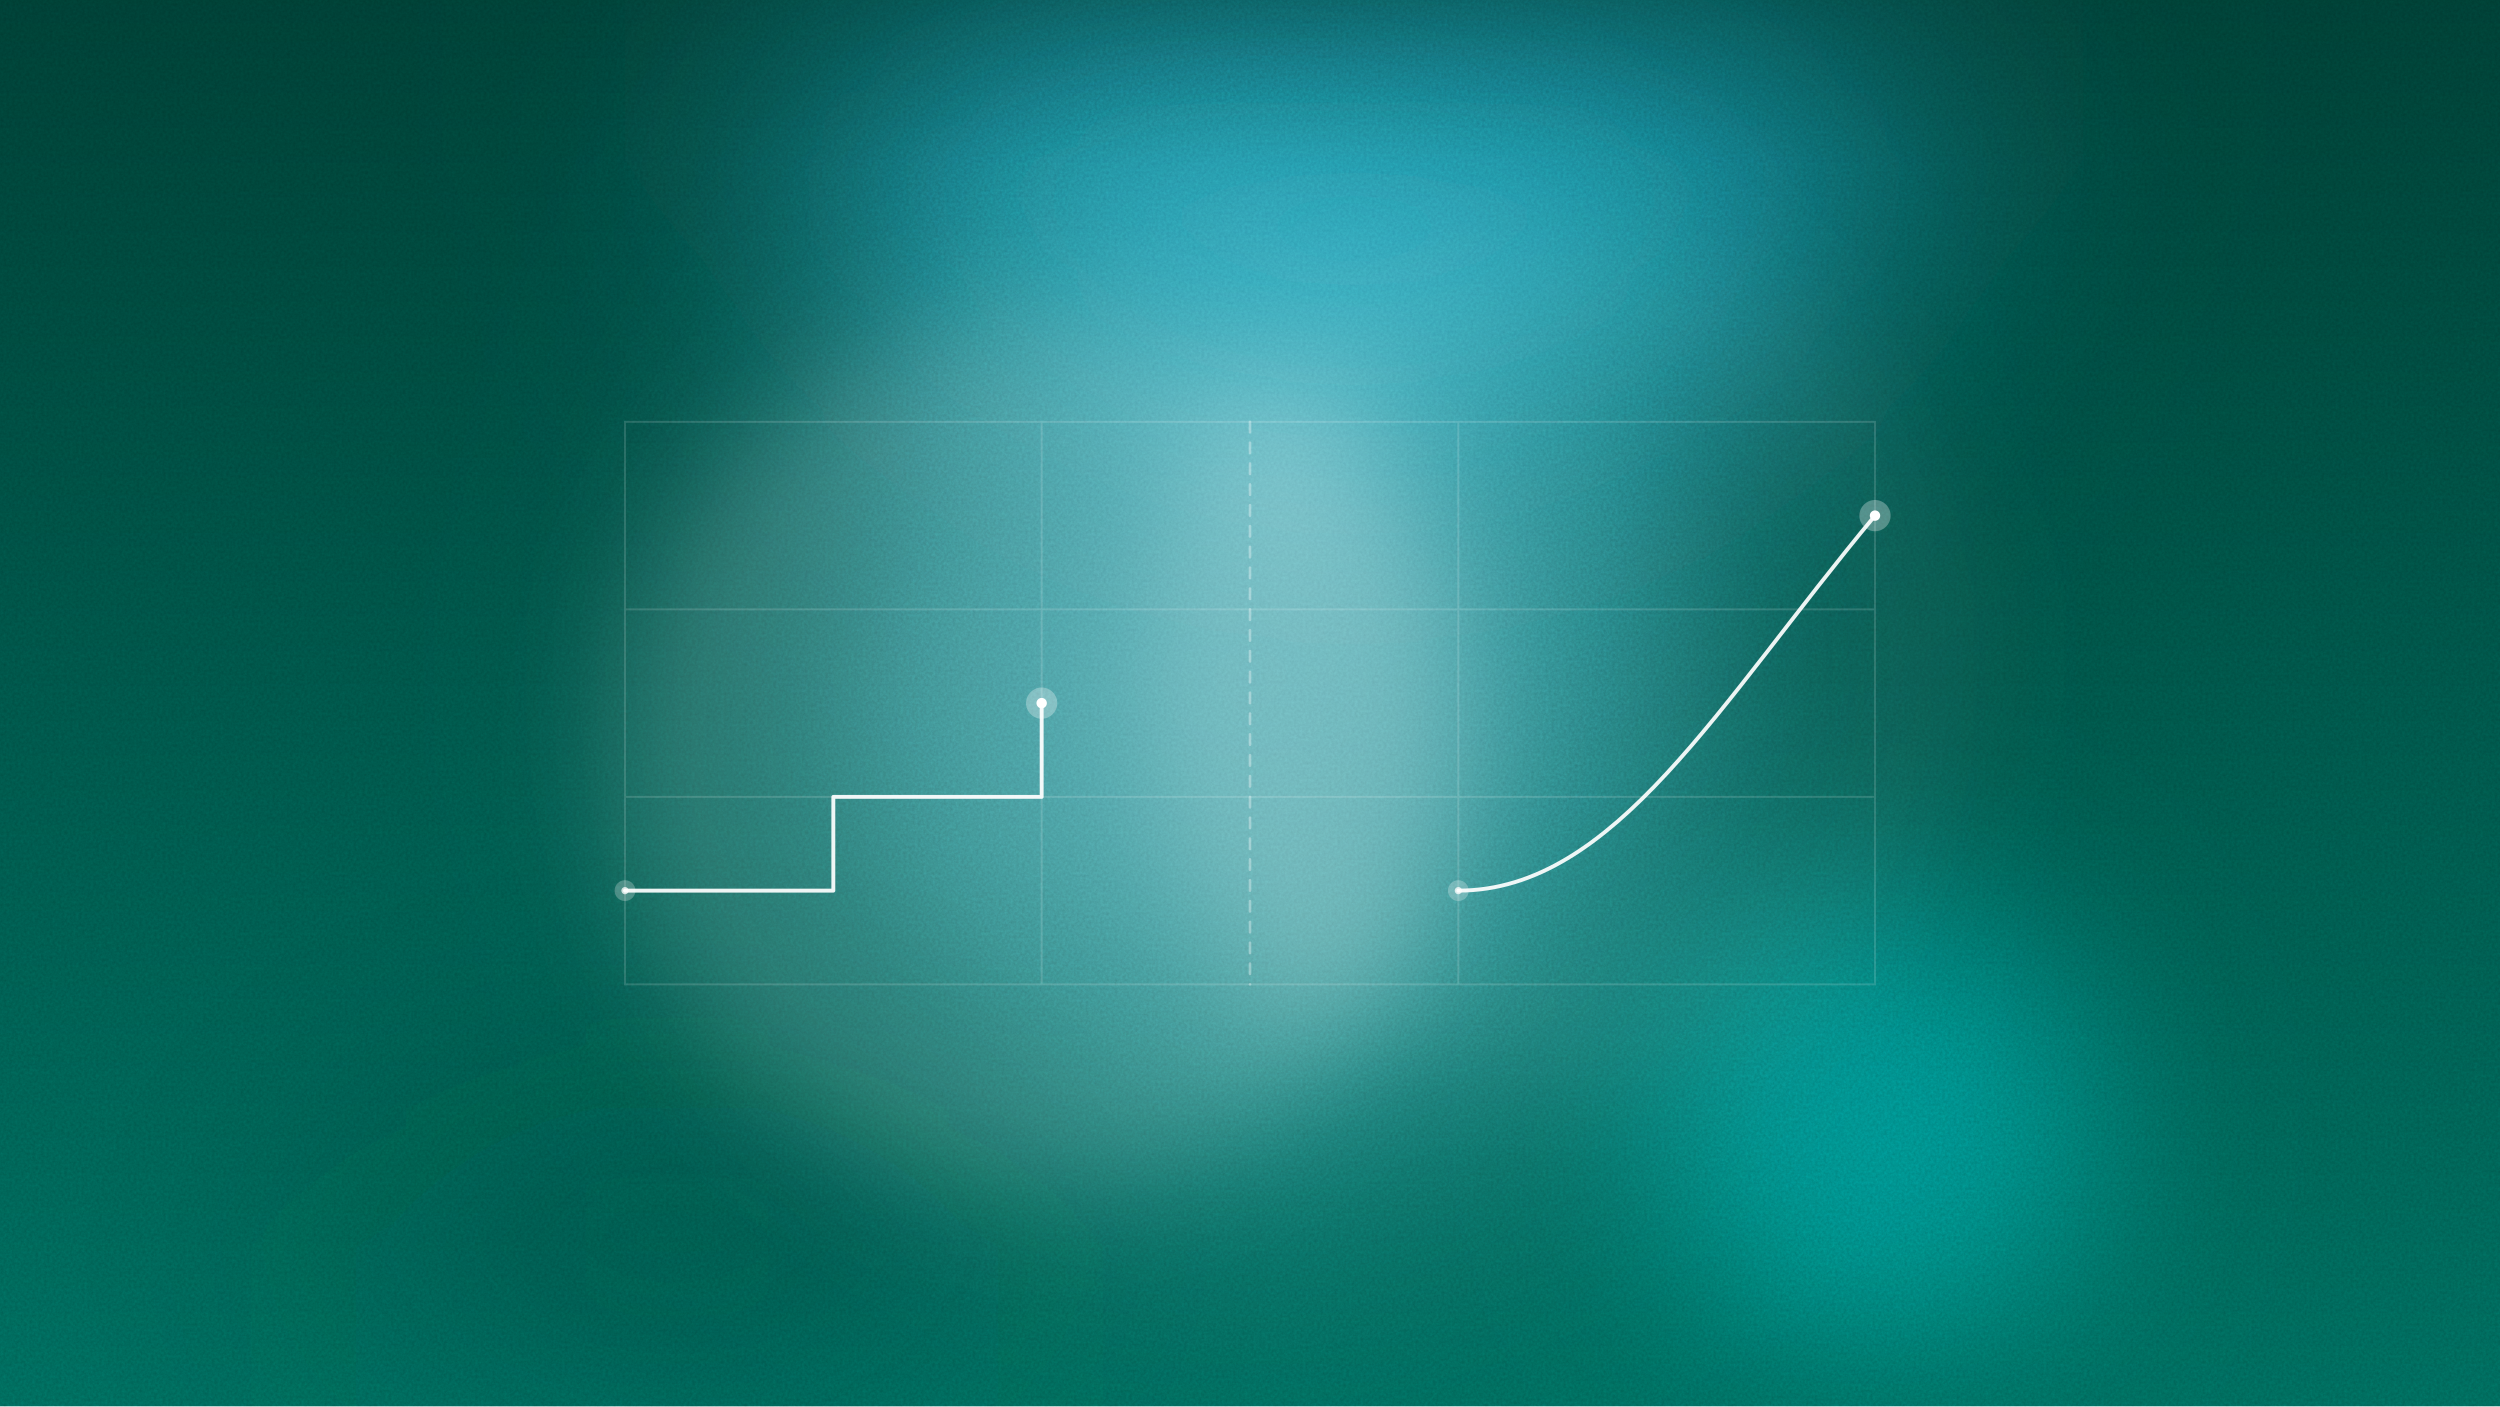
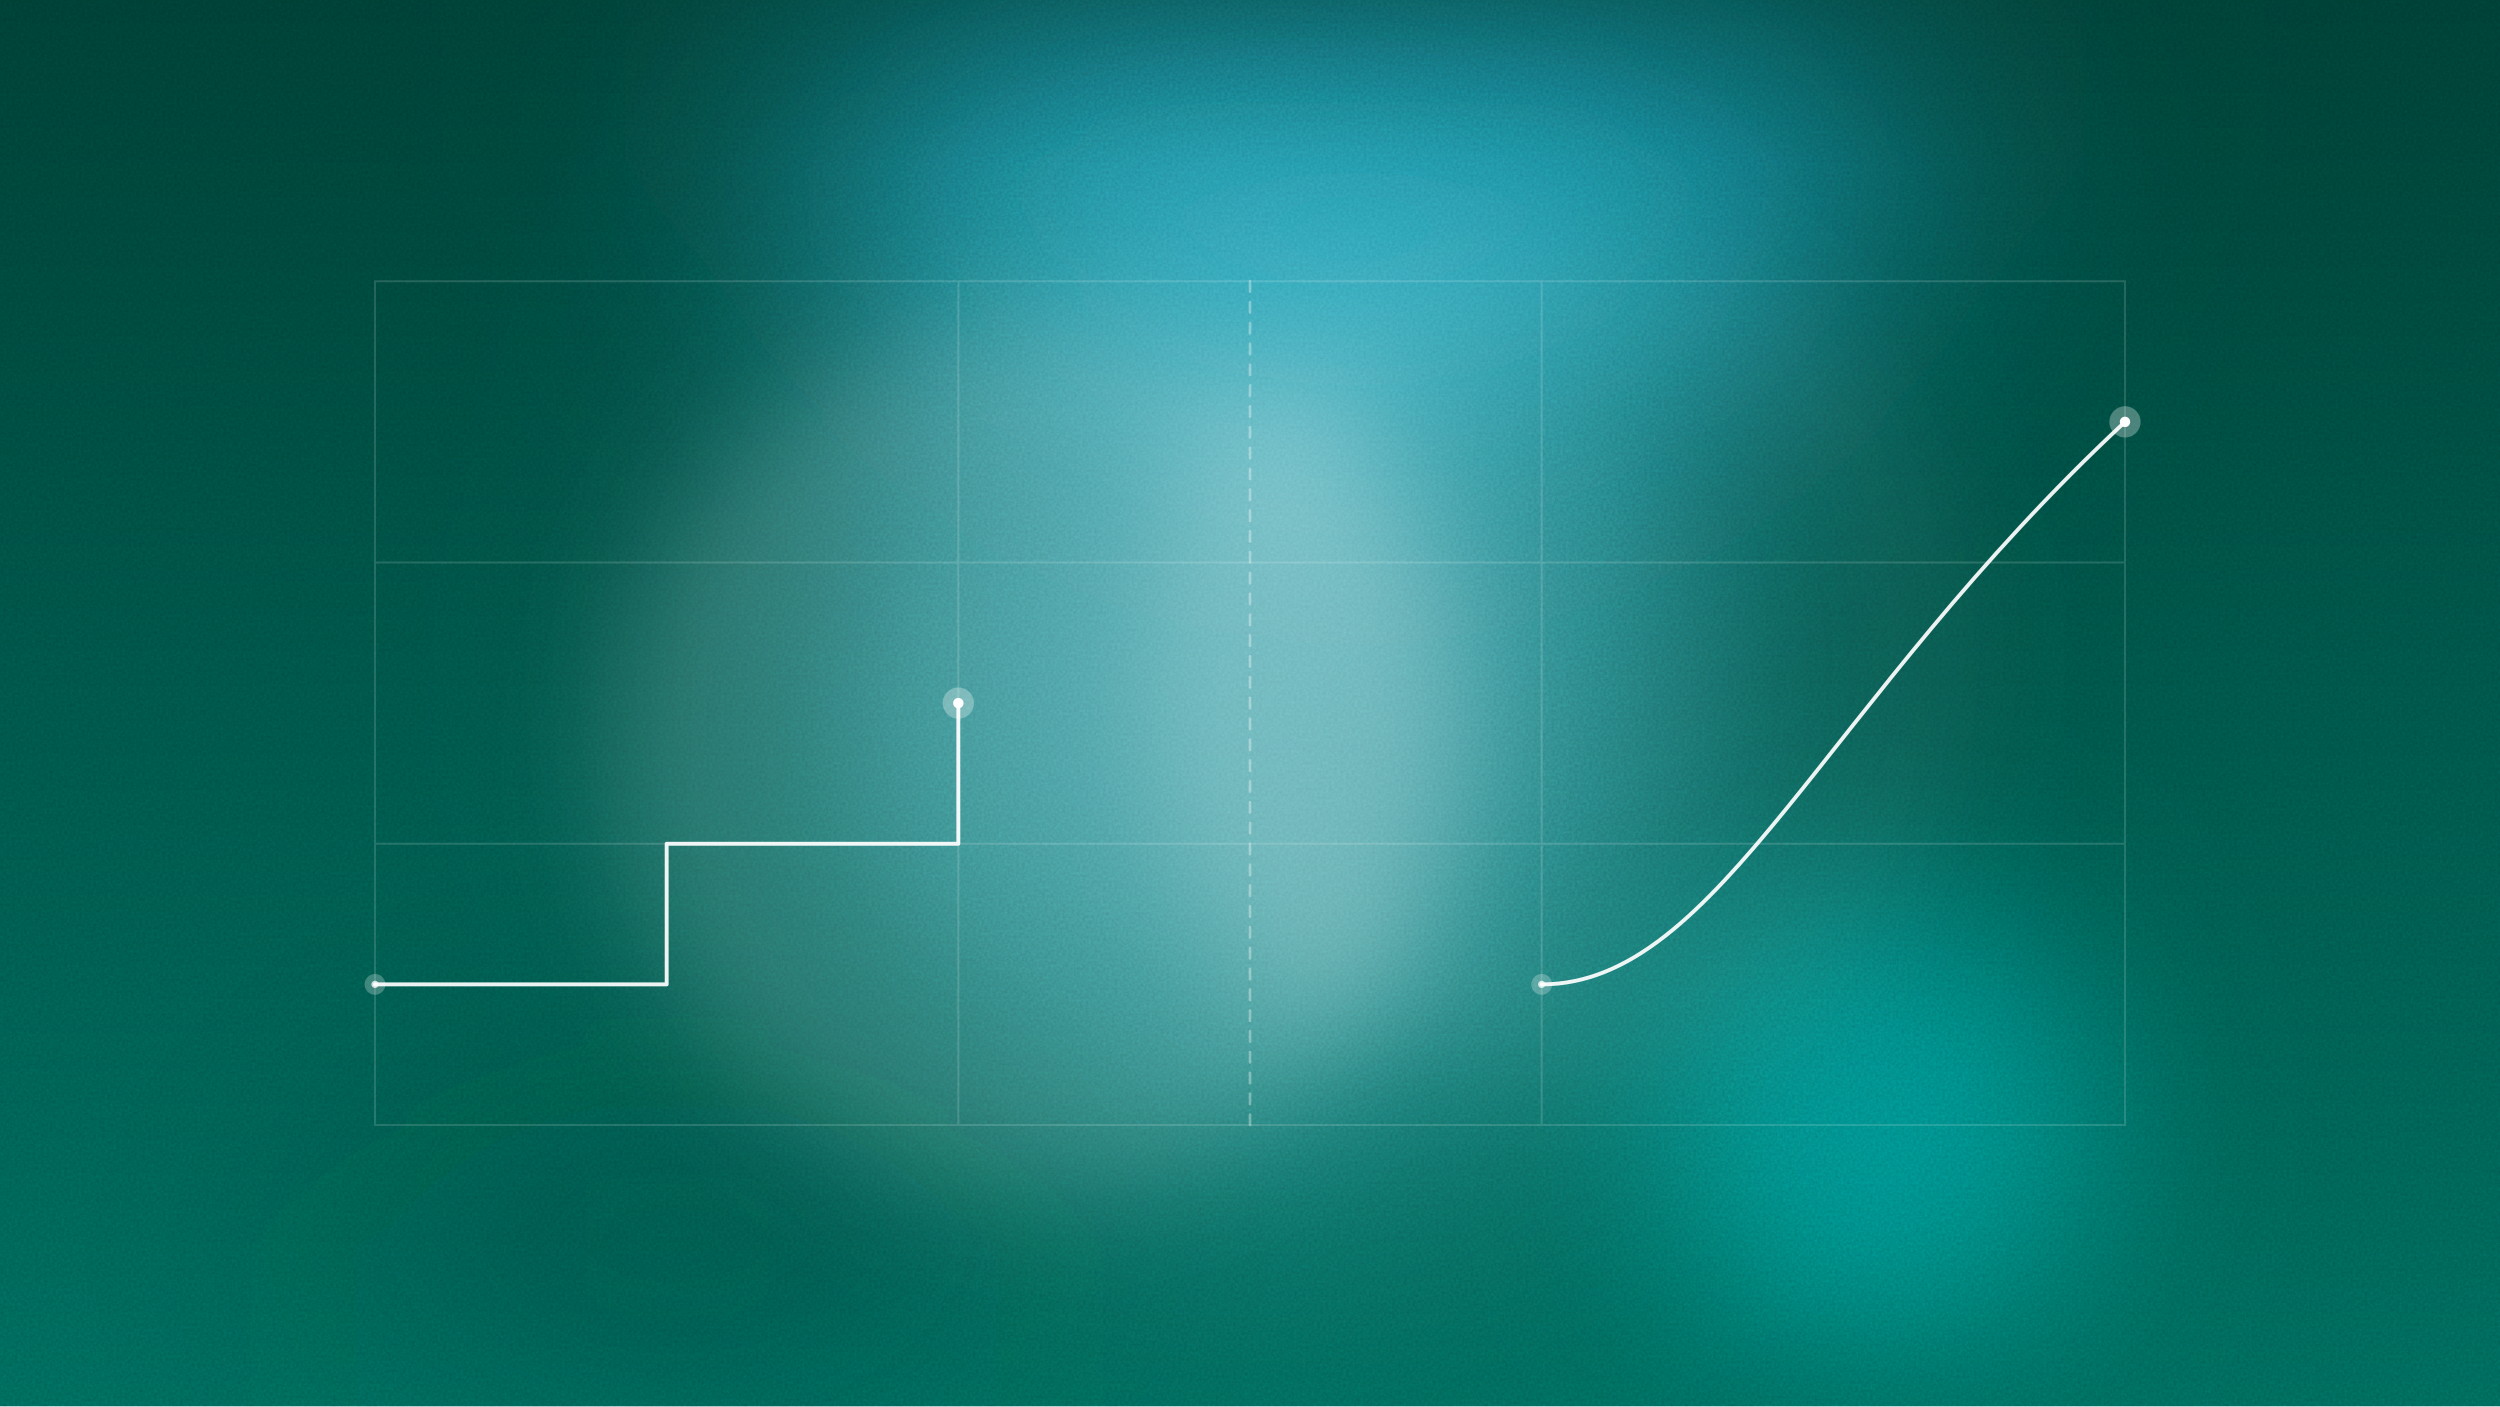
<svg xmlns="http://www.w3.org/2000/svg" width="960" height="540" viewBox="0 0 960 540">
  <defs>
    <linearGradient id="bg" x1="50%" y1="-15%" x2="50%" y2="115%">
      <stop offset="0%" stop-color="#00352C" />
      <stop offset="100%" stop-color="#00695C" />
    </linearGradient>
    <filter id="blurXL" x="-100%" y="-100%" width="300%" height="300%">
      <feGaussianBlur stdDeviation="65" />
    </filter>
    <filter id="blurL" x="-100%" y="-100%" width="300%" height="300%">
      <feGaussianBlur stdDeviation="38" />
    </filter>
    <filter id="blurM" x="-100%" y="-100%" width="300%" height="300%">
      <feGaussianBlur stdDeviation="24" />
    </filter>
    <filter id="grain">
      <feTurbulence type="fractalNoise" baseFrequency="0.9" numOctaves="4" stitchTiles="stitch" result="noise" />
      <feColorMatrix in="noise" type="matrix" values="0 0 0 0 1  0 0 0 0 1  0 0 0 0 1  0 0 0 0.6 0" />
    </filter>
  </defs>
  <rect width="960" height="540" fill="url(#bg)" />
  <circle cx="520" cy="-60" r="230" fill="#29B6F6" opacity="0.7" filter="url(#blurXL)" style="mix-blend-mode:screen" />
  <circle cx="480" cy="260" r="165" fill="#81D4FA" opacity="0.5" filter="url(#blurXL)" style="mix-blend-mode:screen" />
  <circle cx="720" cy="430" r="85" fill="#00E5FF" opacity="0.32" filter="url(#blurL)" style="mix-blend-mode:screen" />
  <circle cx="260" cy="610" r="160" fill="#002018" opacity="0.45" filter="url(#blurXL)" />
  <rect width="960" height="540" filter="url(#grain)" style="mix-blend-mode:overlay" opacity="0.4" />
  <g filter="url(#blurM)">
    <circle cx="400" cy="290" r="150" fill="none" stroke="#FFFFFF" stroke-width="7" opacity="0.5" />
    <circle cx="400" cy="290" r="150" fill="#FFFFFF" opacity="0.1" />
    <circle cx="600" cy="250" r="140" fill="none" stroke="#FFFFFF" stroke-width="6" opacity="0.3" />
    <ellipse cx="500" cy="270" rx="55" ry="130" fill="#FFFFFF" opacity="0.16" />
  </g>
  <g stroke="#FFFFFF" stroke-width="0.75" opacity="0.15">
-     <rect x="240" y="162" width="480" height="216" fill="none" vector-effect="non-scaling-stroke" />
-     <line x1="400" y1="162" x2="400" y2="378" vector-effect="non-scaling-stroke" />
-     <line x1="560" y1="162" x2="560" y2="378" vector-effect="non-scaling-stroke" />
-     <line x1="240" y1="234" x2="720" y2="234" vector-effect="non-scaling-stroke" />
-     <line x1="240" y1="306" x2="720" y2="306" vector-effect="non-scaling-stroke" />
+     <rect x="144" y="108" width="672" height="324" fill="none" vector-effect="non-scaling-stroke" />
+     <line x1="368" y1="108" x2="368" y2="432" vector-effect="non-scaling-stroke" />
+     <line x1="592" y1="108" x2="592" y2="432" vector-effect="non-scaling-stroke" />
+     <line x1="144" y1="216" x2="816" y2="216" vector-effect="non-scaling-stroke" />
+     <line x1="144" y1="324" x2="816" y2="324" vector-effect="non-scaling-stroke" />
  </g>
  <g stroke="#FFFFFF" fill="none" stroke-linecap="round" stroke-linejoin="round">
-     <line x1="480" y1="162" x2="480" y2="378" stroke-width="1" opacity="0.35" stroke-dasharray="4,4" vector-effect="non-scaling-stroke" />
-     <path d="M240,342 L320,342 L320,306 L400,306 L400,270" stroke-width="1.5" opacity="0.92" vector-effect="non-scaling-stroke" />
-     <path d="M560,342 C620,342 660,270 720,198" stroke-width="1.5" opacity="0.92" vector-effect="non-scaling-stroke" />
+     <line x1="480" y1="108" x2="480" y2="432" stroke-width="1" opacity="0.35" stroke-dasharray="4,4" vector-effect="non-scaling-stroke" />
+     <path d="M144,378 L256,378 L256,324 L368,324 L368,270" stroke-width="1.5" opacity="0.92" vector-effect="non-scaling-stroke" />
+     <path d="M592,378 C660,378 700,270 816,162" stroke-width="1.5" opacity="0.92" vector-effect="non-scaling-stroke" />
  </g>
  <g fill="#FFFFFF">
-     <circle cx="240" cy="342" r="4" opacity="0.25" />
-     <circle cx="240" cy="342" r="1.4" opacity="0.75" />
-     <circle cx="400" cy="270" r="6" opacity="0.3" />
-     <circle cx="400" cy="270" r="2" opacity="1" />
-     <circle cx="560" cy="342" r="4" opacity="0.25" />
-     <circle cx="560" cy="342" r="1.4" opacity="0.75" />
-     <circle cx="720" cy="198" r="6" opacity="0.3" />
-     <circle cx="720" cy="198" r="2" opacity="1" />
+     <circle cx="144" cy="378" r="4" opacity="0.25" />
+     <circle cx="144" cy="378" r="1.4" opacity="0.75" />
+     <circle cx="368" cy="270" r="6" opacity="0.3" />
+     <circle cx="368" cy="270" r="2" opacity="1" />
+     <circle cx="592" cy="378" r="4" opacity="0.25" />
+     <circle cx="592" cy="378" r="1.4" opacity="0.75" />
+     <circle cx="816" cy="162" r="6" opacity="0.3" />
+     <circle cx="816" cy="162" r="2" opacity="1" />
  </g>
</svg>
